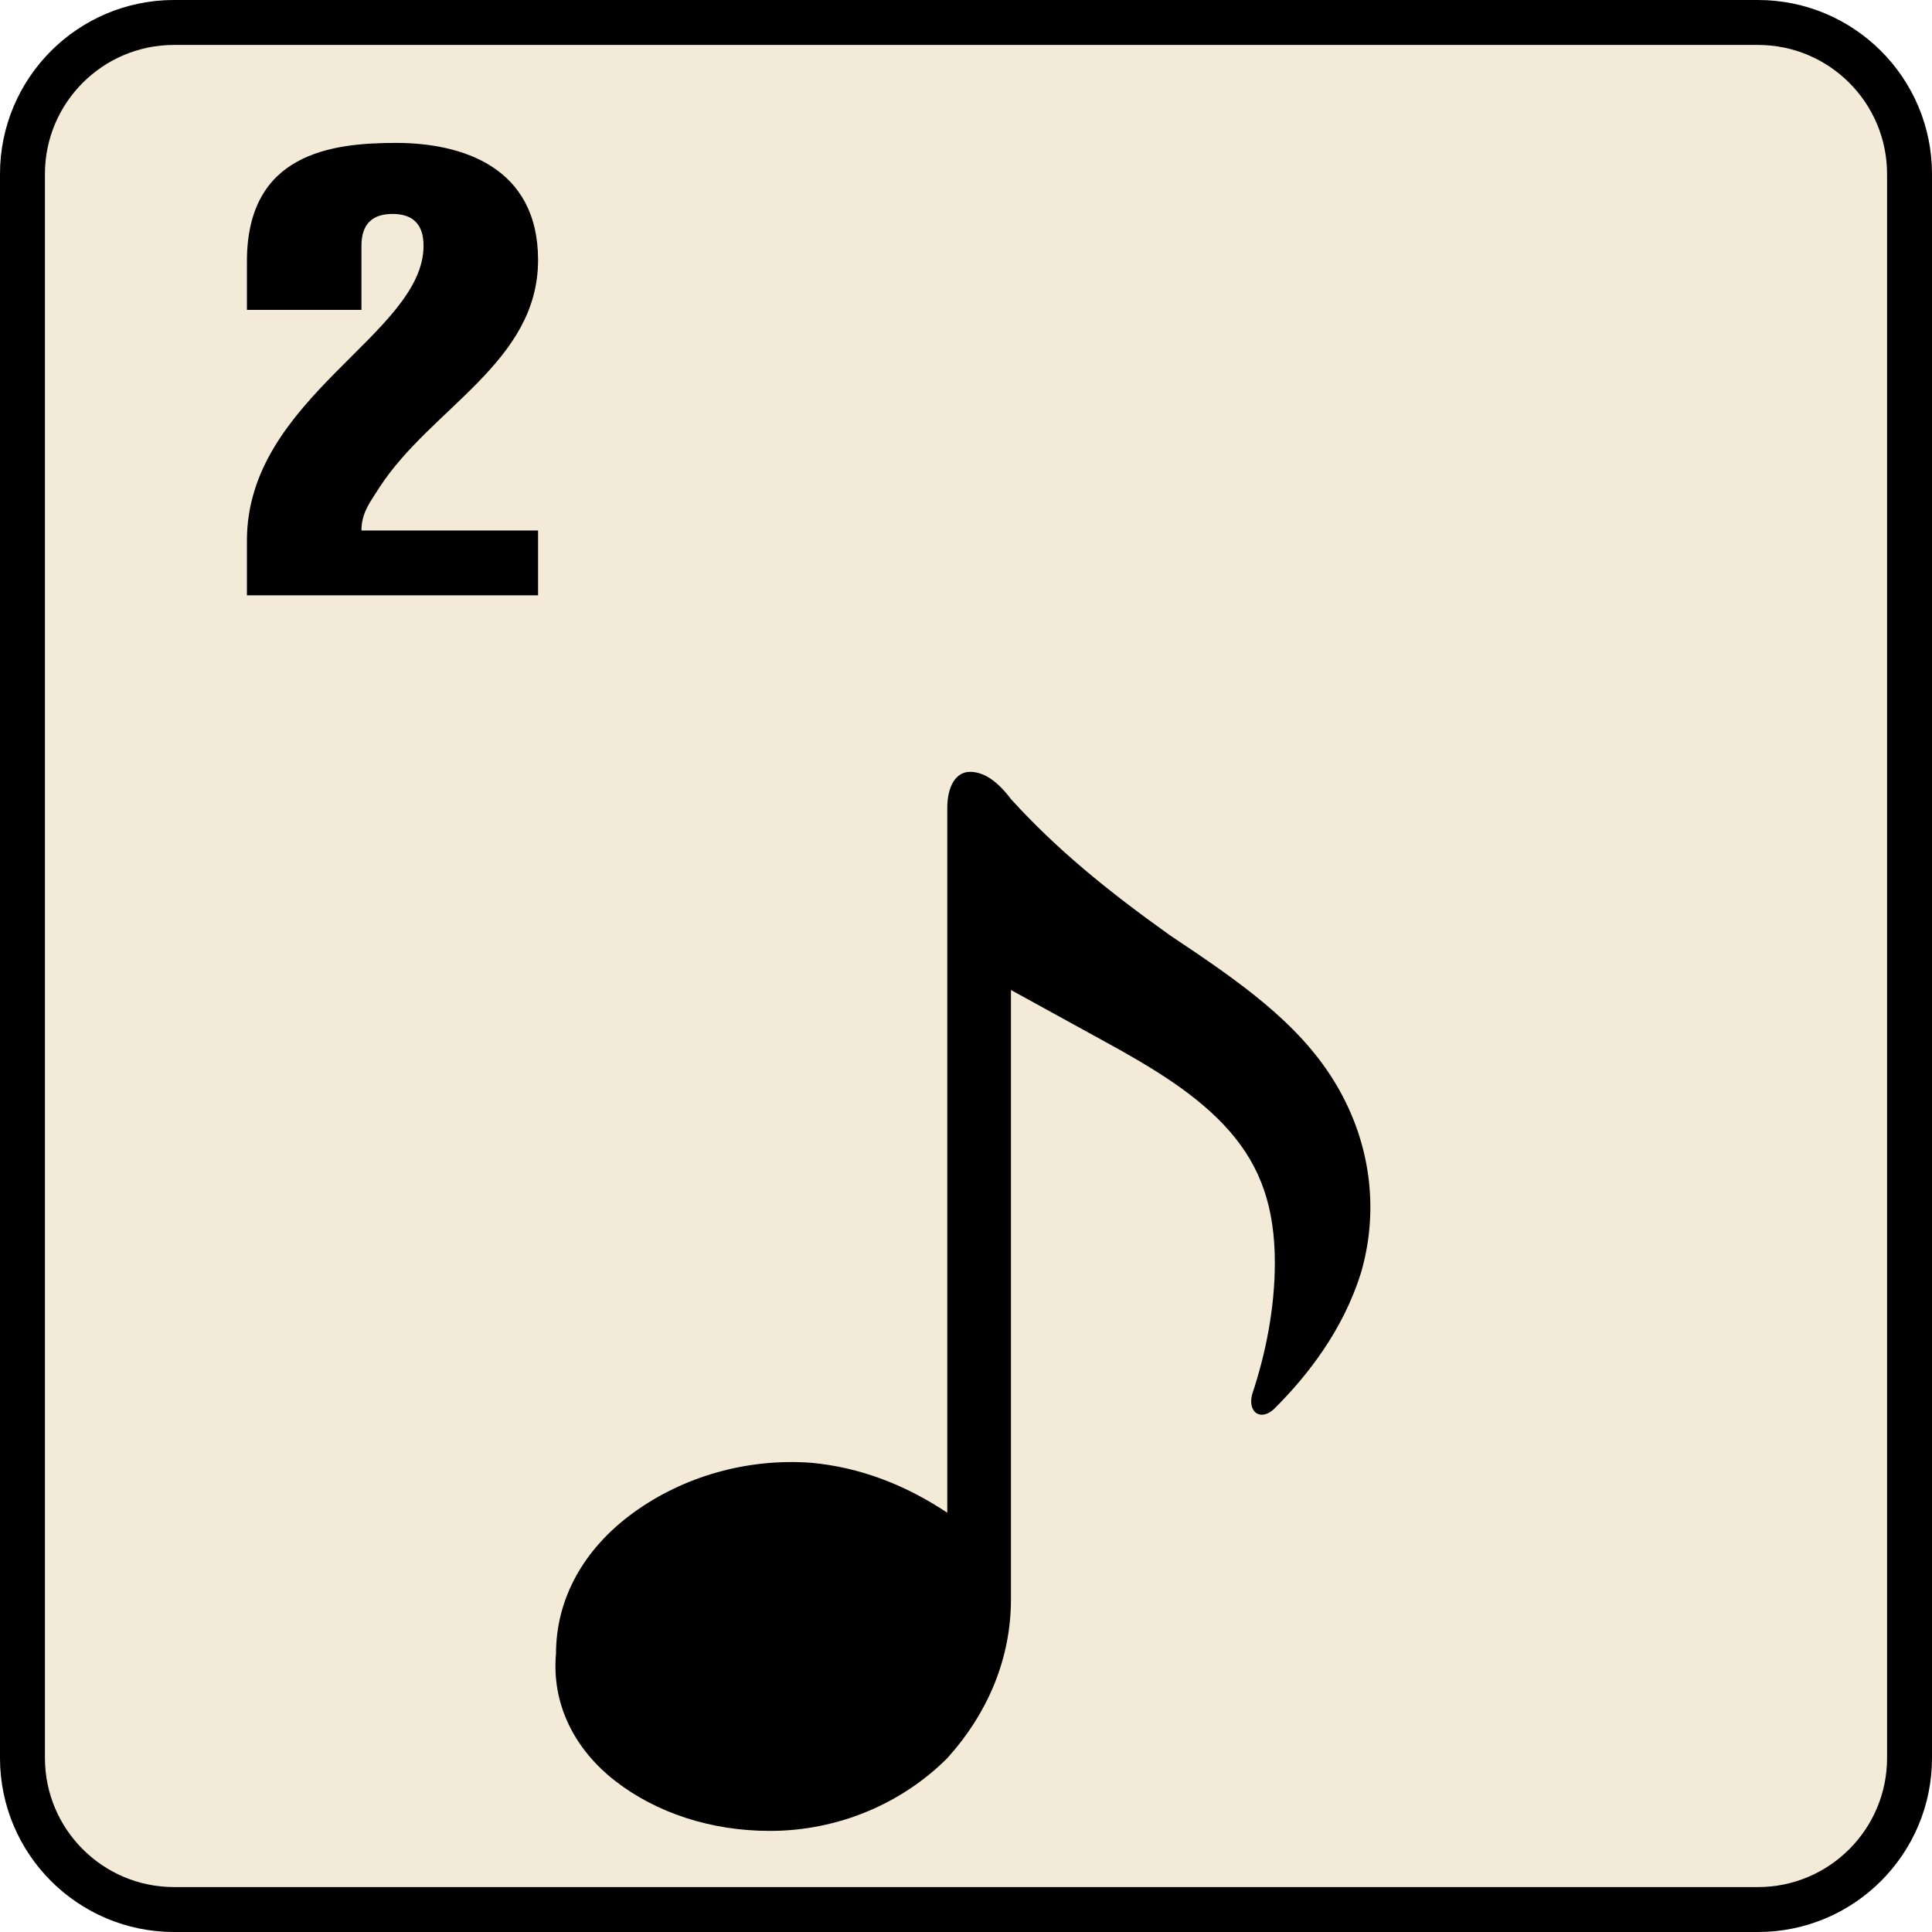
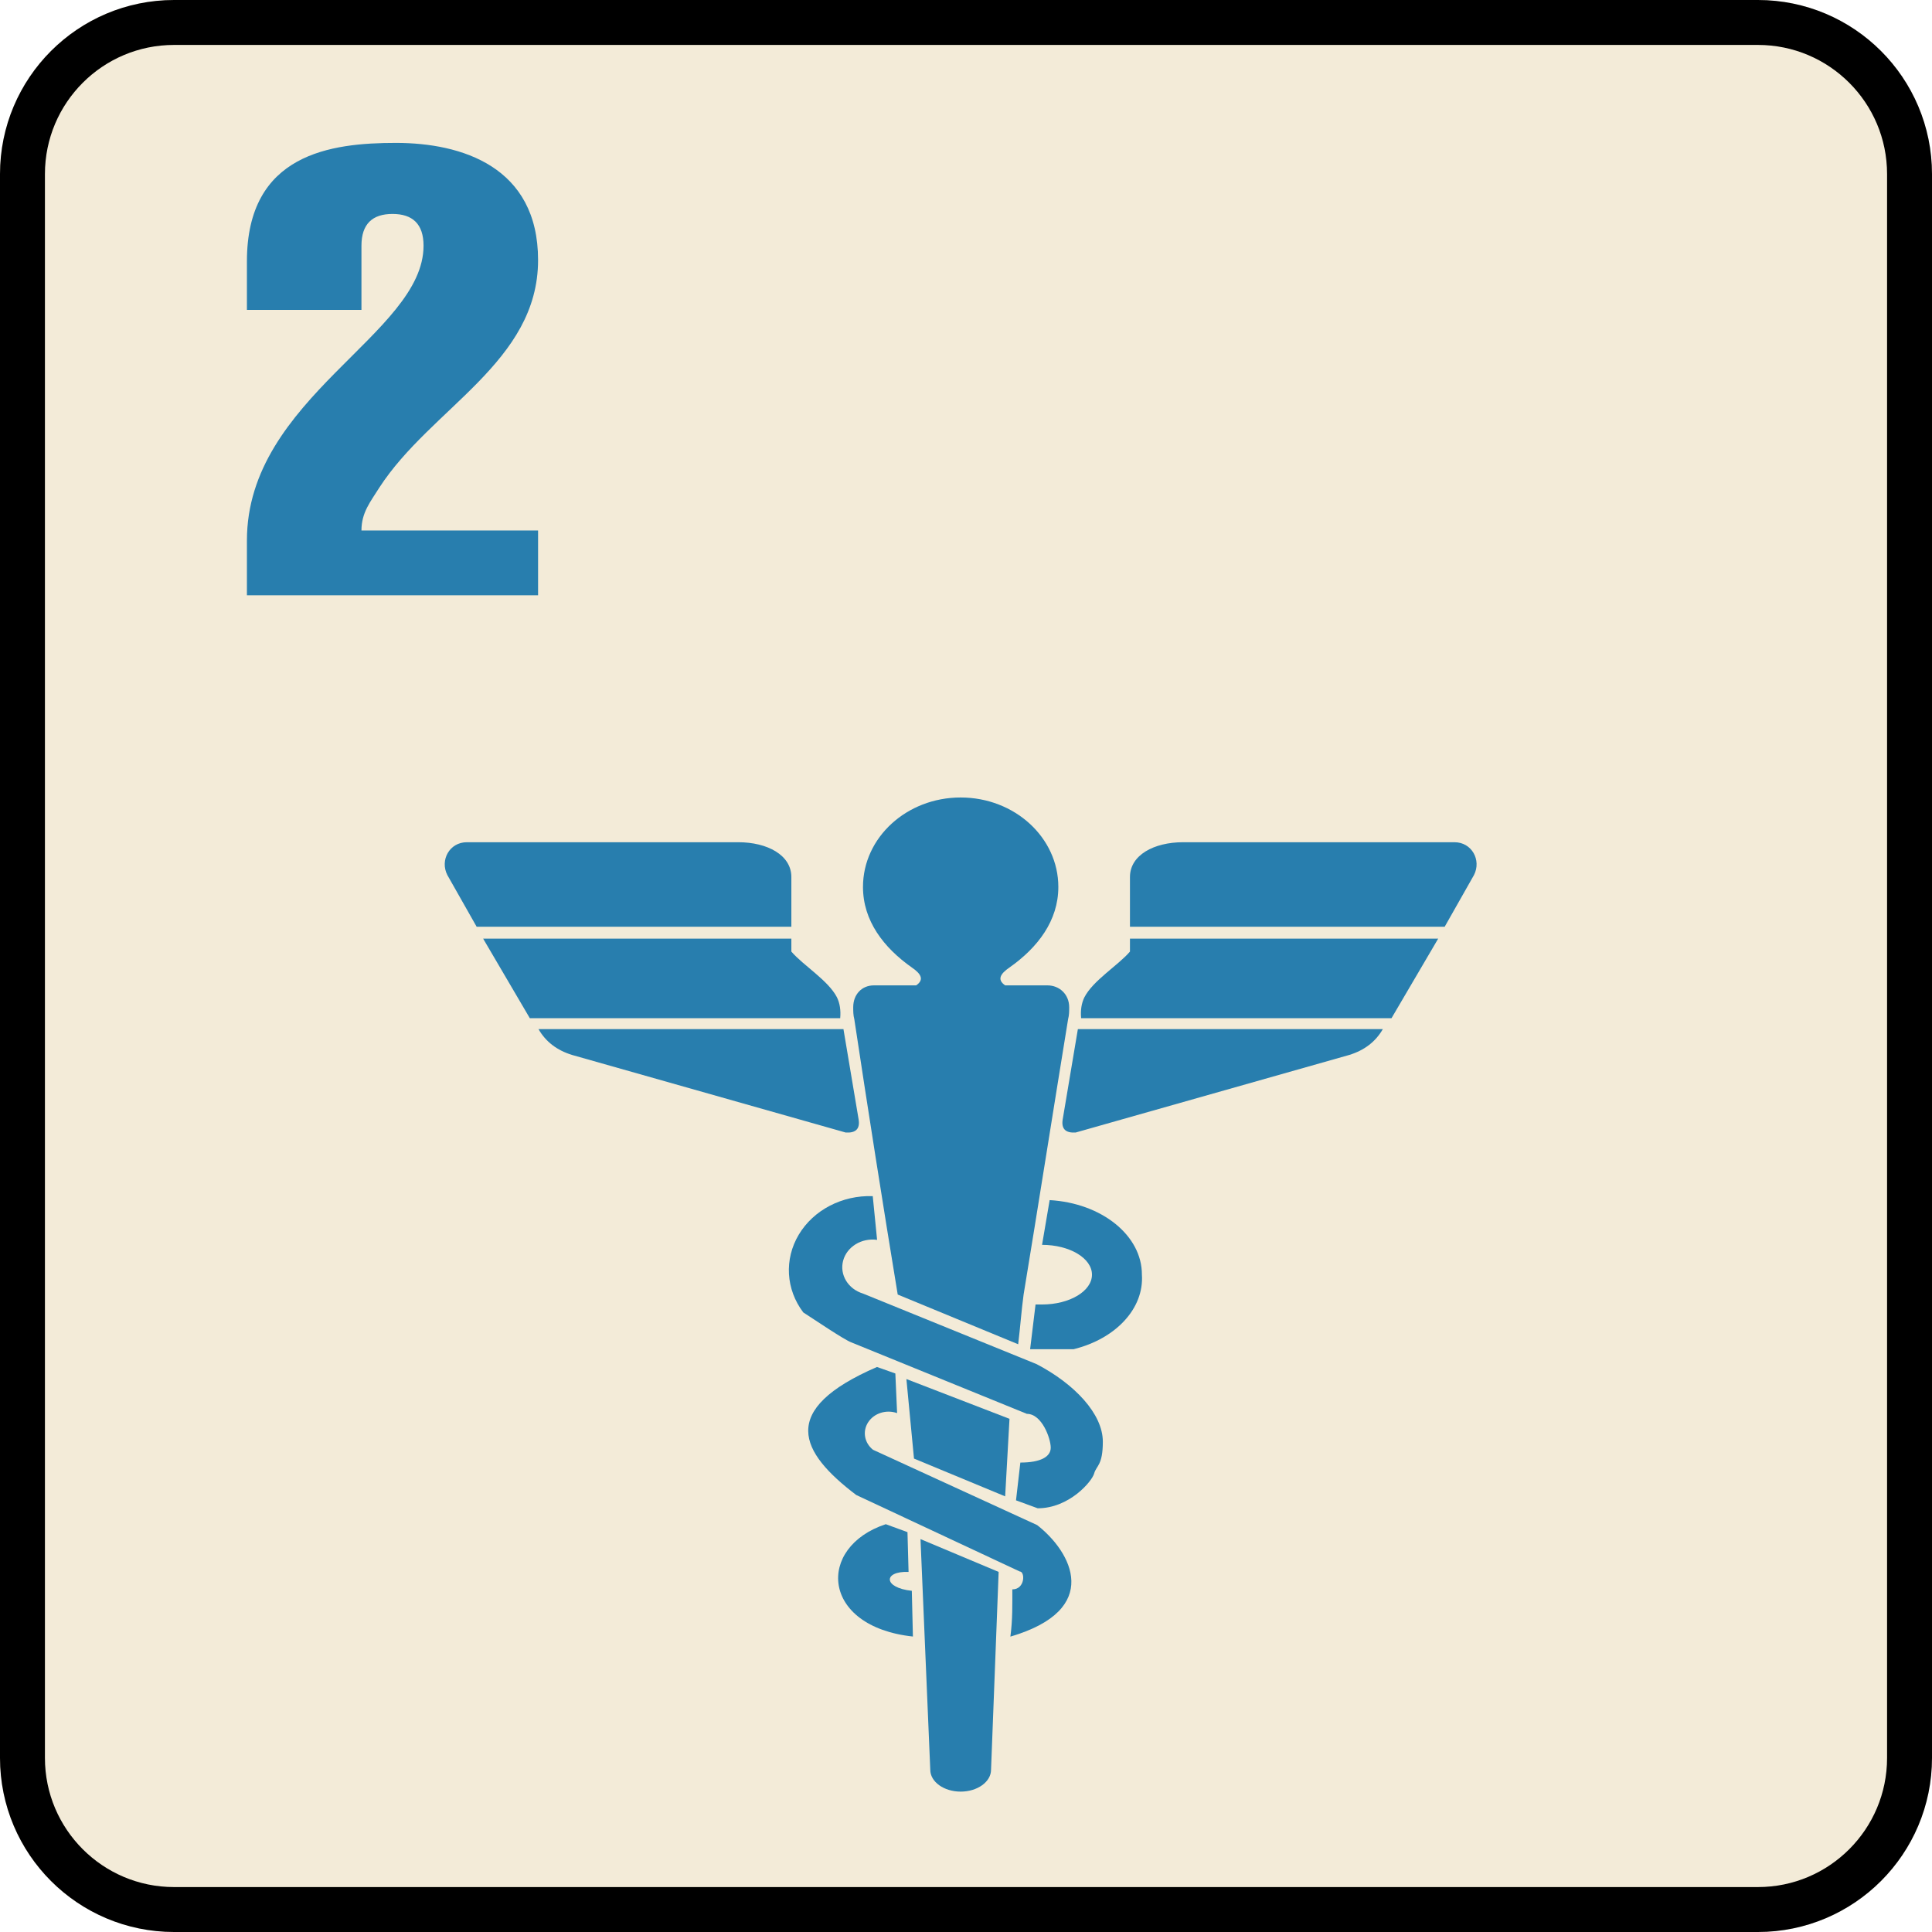
<svg xmlns="http://www.w3.org/2000/svg" viewBox="0 0 344 344" width="344" height="344" role="img" aria-label="EMH numbered die face 2">
  <defs>
    </defs>
  <g>
    <rect x="0" y="0" width="344" height="344" fill="#F3EBD8" rx="31" />
-     <g transform="translate(26.09497 91.29661) scale(0.810056 0.809322)">
-       <path fill="#000000" d="       M181 57       C184 57 187 59 190 63       C200 74 211 83 225 93       C240 103 253 112 261 125       C269 138 271 153 267 167       C263 180 255 190 248 197       C245 200 242 198 243 194       C246 185 248 175 248 165       C248 153 245 144 238 136       C231 128 221 122 210 116       L190 105       L190 239       C190 252 185 264 176 274       C166 284 152 290 137 290       C124 290 112 286 103 279       C94 272 89 262 90 251       C90 239 96 228 107 220       C118 212 132 208 146 209       C157 210 167 214 176 220       L176 65       C176 60 178 57 181 57 Z" />
+     <g transform="translate(49.33808 108.8259) scale(0.708185 0.707407)">
+       <g transform="translate(172 172) scale(0.9267442) translate(-172 -172)">
+         <g fill="#287EAE">
+           <g id="caduceus-vector" transform="translate(32 37) scale(0.2944269 0.27)" fill="#287EAE">
+             <g id="symmetrical-wings">
+               <path fill="#287EAE" d="M 20 45 L 270 45 C 297 45 319 58 319 80 L 319 130 L 29 130 L 2 78 C -5 63 4 45 20 45 Z" />
+               <path fill="#287EAE" d="M 35 142 L 319 142 L 319 155 C 330 169 353 184 361 201 Q 365 210 364 222 L 78 222 Z" />
+               <path fill="#287EAE" d="M 86 233 L 367 233 L 381 324 Q 383 338 369 337 L 117 259 Q 96 252 86 233 Z" />
+               <g transform="translate(950 0) scale(-1 1)">
+                 <path fill="#287EAE" d="M 20 45 L 270 45 C 297 45 319 58 319 80 L 319 130 L 29 130 L 2 78 C -5 63 4 45 20 45 Z" />
+                 <path fill="#287EAE" d="M 35 142 L 319 142 L 319 155 C 330 169 353 184 361 201 Q 365 210 364 222 L 78 222 Z" />
+                 <path fill="#287EAE" d="M 86 233 L 367 233 L 381 324 Q 383 338 369 337 L 117 259 Q 96 252 86 233 Z" />
+               </g>
+             </g>
+             <path fill="#287EAE" d="     M 475 0     A 90 90 0 0 0 385 90     C 385 124, 404 151, 430 171     C 438 177, 442 183, 434 189     L 395 189     C 384 189, 376 198, 376 211     C 376 215, 376 219, 377 223     C 389 310, 404 414, 417 500     L 528 550     C 530 532, 531 516, 533 500     C 546 414, 561 310, 574 223     C 575 219, 575 215, 575 211     C 575 198, 566 189, 555 189     L 516 189     C 508 183, 512 177, 520 171     C 546 151, 565 124, 565 90     A 90 90 0 0 0 475 0     Z" />
+             <path fill="#287EAE" d="     M 557 405     A 92 75 0 0 1 642 480     A 92 75 0 0 1 579 555     L 539 555     L 544 510     L 550 510     A 46 30 0 0 0 550 450     L 557 405     Z" />
+             <path fill="#287EAE" d="     M 406 731     L 426 739     L 427 779     C 403.5 778, 403.5 795, 430 798     L 431 844     C 346 834, 342 754, 406 731     Z" />
+             <path fill="#287EAE" d="     M 438 746     L 510 779     L 503 978     A 28 22 0 0 1 447 978     Z" />
+             <path fill="#287EAE" transform="translate(67 232) scale(0.85)" d="     M 562.9 588.1     C 600.4 620, 634 688, 533.9 720.1     C 536.4 700, 536 681, 536 664.2     C 550 664.2, 550 643, 544 643     L 366.8 552.5     C 305.5 501.7, 281.8 451.8, 389.3 401     L 409.2 408.7     L 411.1 455.6     A 25.7 25.7 0 0 0 385 499     L 562.9 588.1     Z" />
+             <path fill="#287EAE" d="     M 425 585     L 520 625     L 516 703     L 432 665     Z" />
+             <path fill="#287EAE" d="     M 545 570     C 580 590, 606 620, 606 648     C 606 672, 600 672, 598 680     C 596 688, 575 715, 546 715     L 526 707     L 530 669     C 549 669, 558 663, 558 654     C 558 645, 550 620, 536 620     L 374 548     C 367 545, 340 525, 330 518     A 74.55 74.55 0 0 1 394 401     L 398 445     A 27.87 27.87 0 0 0 385 499     L 545 570     Z" />
+           </g>
+         </g>
+       </g>
    </g>
-     <path d="M20.195 11.54 C20.195 14.758 21.637 16.644 23.079 19.196 C31.401 33.399 48.6 41.499 48.6 59.696 C48.6 76.34 36.284 80.556 25.742 80.556 C15.312 80.556 1.775 78.67 1.775 59.474 L1.775 50.819 L20.195 50.819 L20.195 62.248 C20.195 66.132 21.97 67.907 25.188 67.907 C28.405 67.907 30.181 66.132 30.181 62.248 C30.181 46.492 1.775 35.174 1.775 9.764 L1.775 0 L48.6 0 L48.6 11.54 Z" transform="matrix(1.10712 0 0 -1 42 106)" fill="#000000" />
+     <path d="M20.195 11.54 C20.195 14.758 21.637 16.644 23.079 19.196 C31.401 33.399 48.6 41.499 48.6 59.696 C48.6 76.34 36.284 80.556 25.742 80.556 C15.312 80.556 1.775 78.67 1.775 59.474 L1.775 50.819 L20.195 50.819 L20.195 62.248 C20.195 66.132 21.97 67.907 25.188 67.907 C28.405 67.907 30.181 66.132 30.181 62.248 C30.181 46.492 1.775 35.174 1.775 9.764 L1.775 0 L48.6 0 L48.6 11.54 Z" transform="matrix(1.10712 0 0 -1 42 106)" fill="#287EAE" />
  </g>
  <rect x="4" y="4" width="336" height="336" rx="27" fill="none" stroke="#000000" stroke-width="8" pointer-events="none" id="approved-numbered-die-rim" />
</svg>
